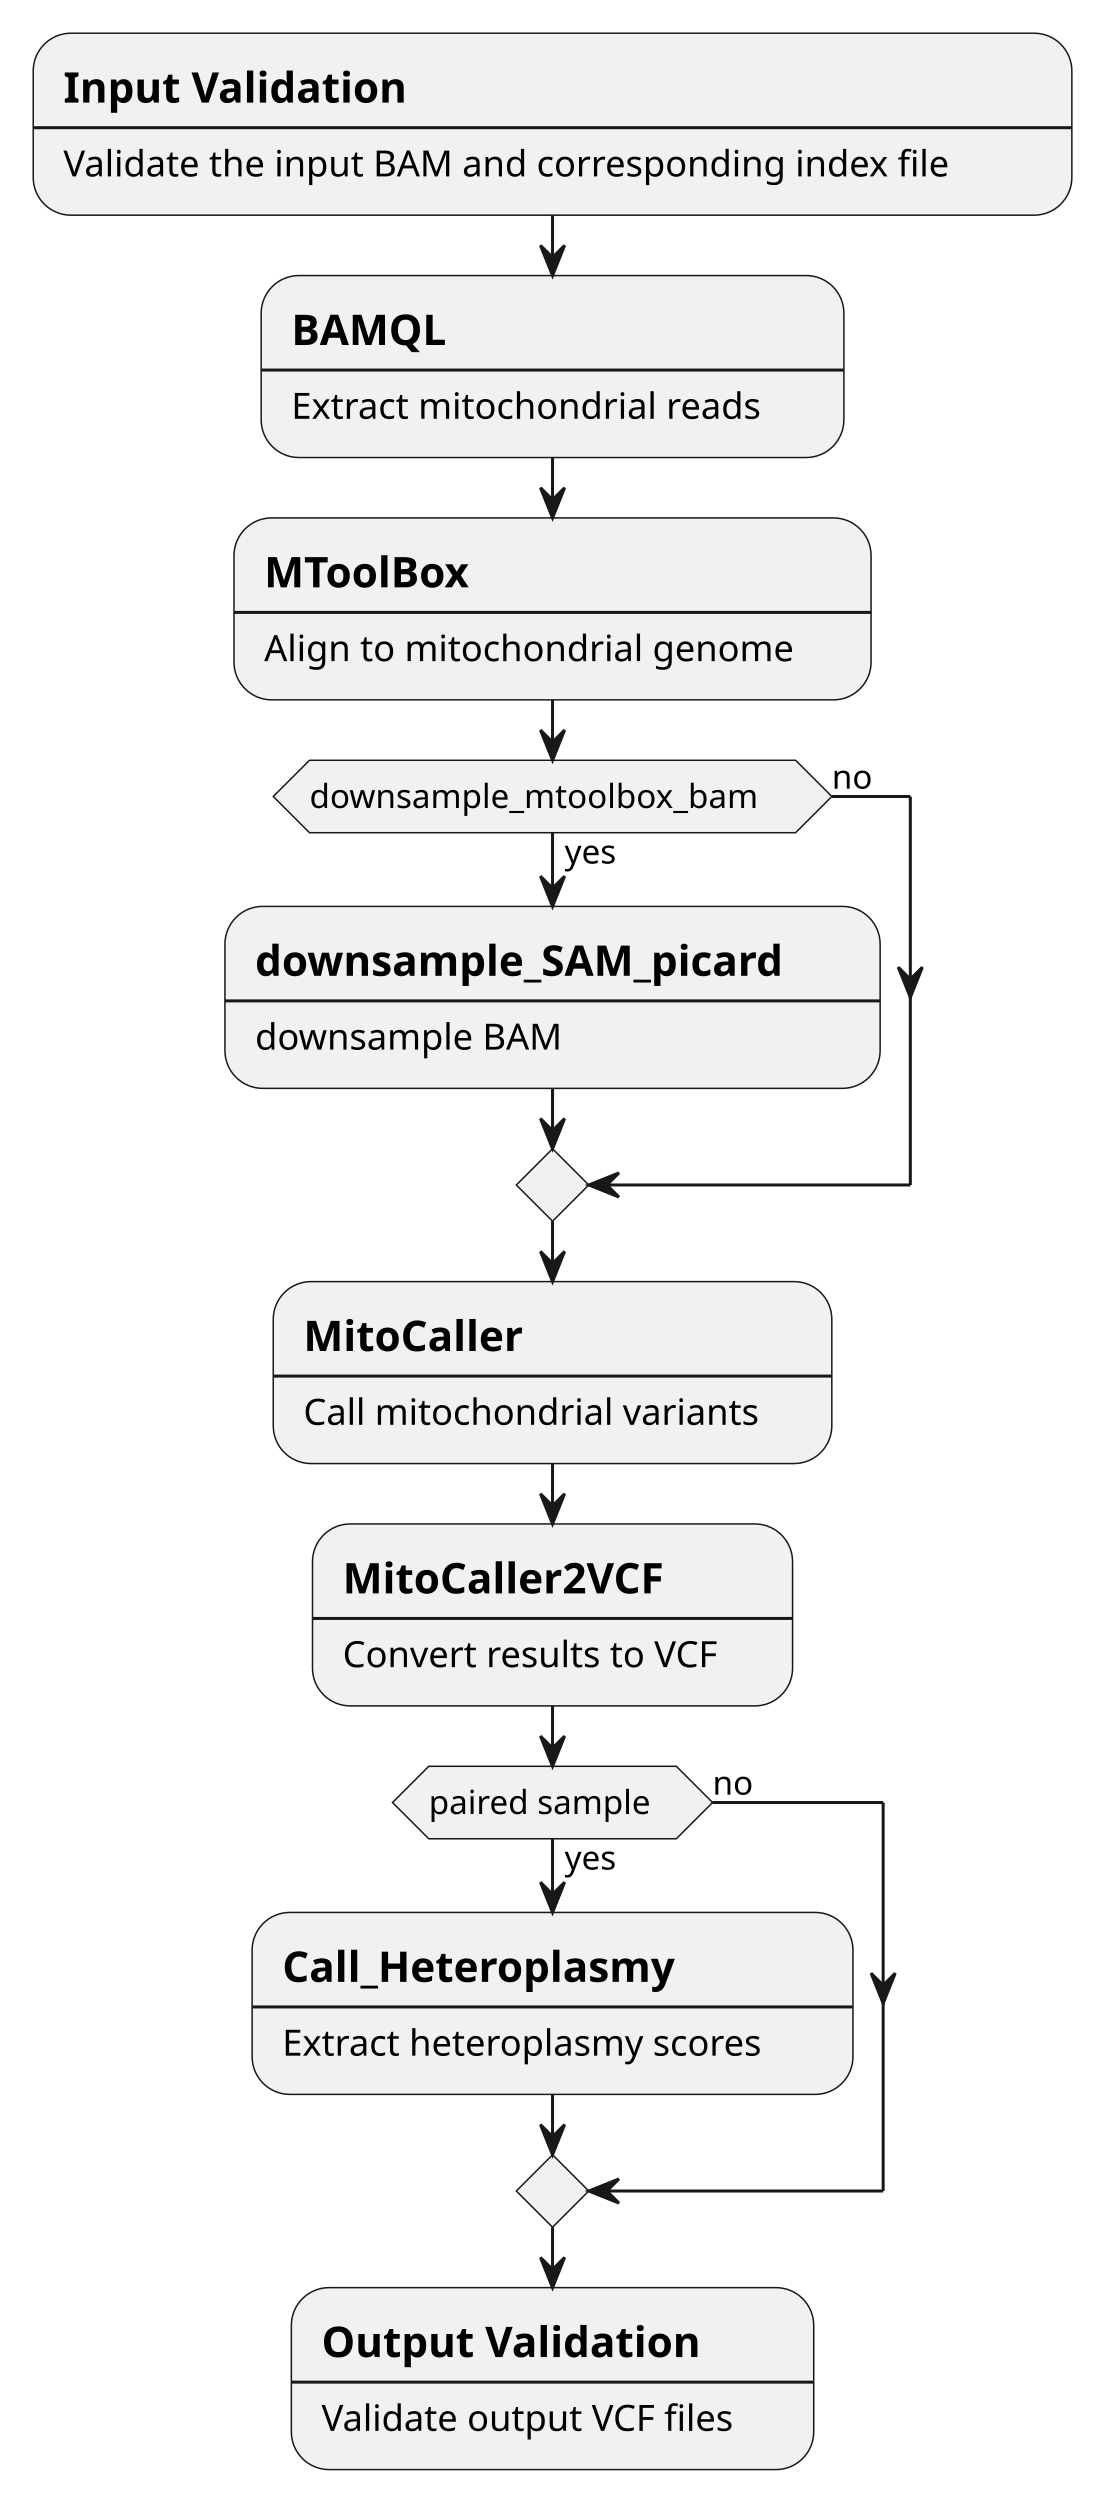
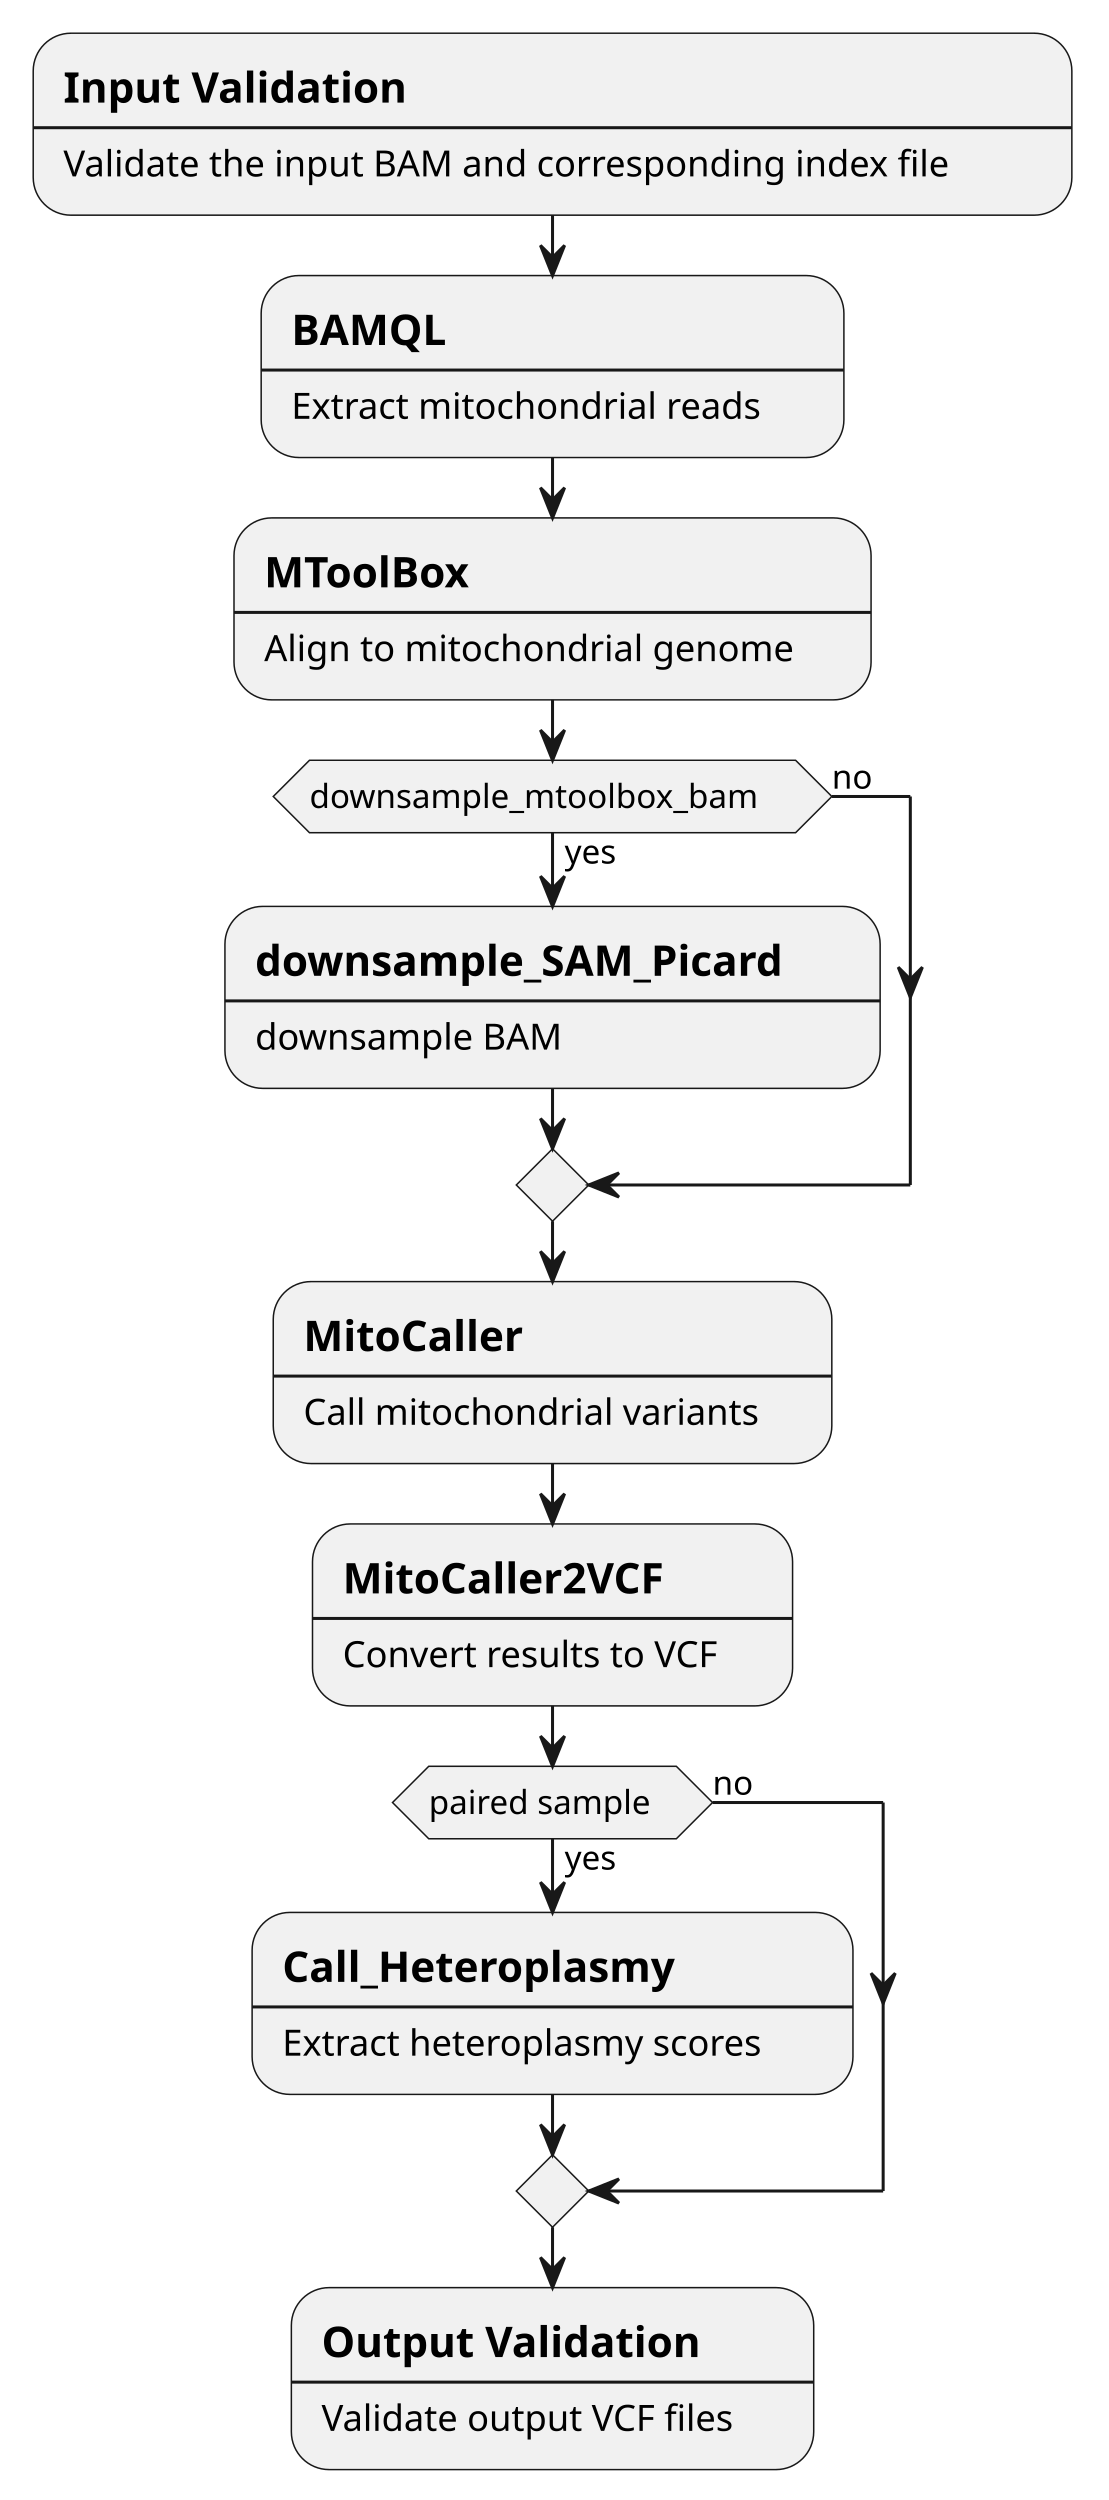
<svg xmlns="http://www.w3.org/2000/svg" contentStyleType="text/css" height="828px" preserveAspectRatio="none" style="width:367px;height:828px;background:#FFFFFF;" version="1.1" viewBox="0 0 367 828" width="367px" zoomAndPan="magnify">
  <defs />
  <g>
    <rect fill="#F1F1F1" height="60.266" rx="12.5" ry="12.5" style="stroke:#181818;stroke-width:0.5;" width="344" x="11" y="11" />
    <text fill="#000000" font-family="sans-serif" font-size="14" font-weight="bold" lengthAdjust="spacing" textLength="122" x="21" y="33.995">Input Validation</text>
    <line style="stroke:#181818;stroke-width:1.0;" x1="11" x2="355" y1="42.297" y2="42.297" />
    <text fill="#000000" font-family="sans-serif" font-size="12" lengthAdjust="spacing" textLength="324" x="21" y="58.435">Validate the input BAM and corresponding index file</text>
    <rect fill="#F1F1F1" height="60.266" rx="12.5" ry="12.5" style="stroke:#181818;stroke-width:0.5;" width="193" x="86.5" y="91.266" />
    <text fill="#000000" font-family="sans-serif" font-size="14" font-weight="bold" lengthAdjust="spacing" textLength="55" x="96.5" y="114.261">BAMQL</text>
    <line style="stroke:#181818;stroke-width:1.0;" x1="86.5" x2="279.5" y1="122.562" y2="122.562" />
    <text fill="#000000" font-family="sans-serif" font-size="12" lengthAdjust="spacing" textLength="173" x="96.5" y="138.701">Extract mitochondrial reads</text>
    <rect fill="#F1F1F1" height="60.266" rx="12.5" ry="12.5" style="stroke:#181818;stroke-width:0.5;" width="211" x="77.5" y="171.531" />
    <text fill="#000000" font-family="sans-serif" font-size="14" font-weight="bold" lengthAdjust="spacing" textLength="76" x="87.5" y="194.526">MToolBox</text>
    <line style="stroke:#181818;stroke-width:1.0;" x1="77.5" x2="288.5" y1="202.828" y2="202.828" />
    <text fill="#000000" font-family="sans-serif" font-size="12" lengthAdjust="spacing" textLength="191" x="87.5" y="218.967">Align to mitochondrial genome</text>
    <rect fill="#F1F1F1" height="60.266" rx="12.5" ry="12.5" style="stroke:#181818;stroke-width:0.5;" width="217" x="74.5" y="300.199" />
-     <text fill="#000000" font-family="sans-serif" font-size="14" font-weight="bold" lengthAdjust="spacing" textLength="197" x="84.5" y="323.194">downsample_SAM_picard</text>
+     <text fill="#000000" font-family="sans-serif" font-size="14" font-weight="bold" lengthAdjust="spacing" textLength="197" x="84.5" y="323.194">downsample_SAM_Picard</text>
    <line style="stroke:#181818;stroke-width:1.0;" x1="74.5" x2="291.5" y1="331.496" y2="331.496" />
    <text fill="#000000" font-family="sans-serif" font-size="12" lengthAdjust="spacing" textLength="108" x="84.5" y="347.635">downsample BAM</text>
    <polygon fill="#F1F1F1" points="102.5,251.797,263.5,251.797,275.5,263.797,263.5,275.797,102.5,275.797,90.5,263.797,102.5,251.797" style="stroke:#181818;stroke-width:0.5;" />
    <text fill="#000000" font-family="sans-serif" font-size="11" lengthAdjust="spacing" textLength="20" x="187" y="286.007">yes</text>
    <text fill="#000000" font-family="sans-serif" font-size="11" lengthAdjust="spacing" textLength="161" x="102.5" y="267.605">downsample_mtoolbox_bam</text>
    <text fill="#000000" font-family="sans-serif" font-size="11" lengthAdjust="spacing" textLength="14" x="275.5" y="261.203">no</text>
    <polygon fill="#F1F1F1" points="183,380.465,195,392.465,183,404.465,171,392.465,183,380.465" style="stroke:#181818;stroke-width:0.5;" />
    <rect fill="#F1F1F1" height="60.266" rx="12.5" ry="12.5" style="stroke:#181818;stroke-width:0.5;" width="185" x="90.5" y="424.465" />
    <text fill="#000000" font-family="sans-serif" font-size="14" font-weight="bold" lengthAdjust="spacing" textLength="78" x="100.5" y="447.46">MitoCaller</text>
    <line style="stroke:#181818;stroke-width:1.0;" x1="90.5" x2="275.5" y1="455.762" y2="455.762" />
    <text fill="#000000" font-family="sans-serif" font-size="12" lengthAdjust="spacing" textLength="165" x="100.5" y="471.9">Call mitochondrial variants</text>
    <rect fill="#F1F1F1" height="60.266" rx="12.5" ry="12.5" style="stroke:#181818;stroke-width:0.5;" width="159" x="103.5" y="504.731" />
    <text fill="#000000" font-family="sans-serif" font-size="14" font-weight="bold" lengthAdjust="spacing" textLength="119" x="113.5" y="527.726">MitoCaller2VCF</text>
    <line style="stroke:#181818;stroke-width:1.0;" x1="103.5" x2="262.5" y1="536.027" y2="536.027" />
    <text fill="#000000" font-family="sans-serif" font-size="12" lengthAdjust="spacing" textLength="139" x="113.5" y="552.166">Convert results to VCF</text>
    <rect fill="#F1F1F1" height="60.266" rx="12.5" ry="12.5" style="stroke:#181818;stroke-width:0.5;" width="199" x="83.5" y="633.398" />
    <text fill="#000000" font-family="sans-serif" font-size="14" font-weight="bold" lengthAdjust="spacing" textLength="144" x="93.5" y="656.394">Call_Heteroplasmy</text>
    <line style="stroke:#181818;stroke-width:1.0;" x1="83.5" x2="282.5" y1="664.695" y2="664.695" />
    <text fill="#000000" font-family="sans-serif" font-size="12" lengthAdjust="spacing" textLength="179" x="93.5" y="680.834">Extract heteroplasmy scores</text>
    <polygon fill="#F1F1F1" points="142,584.996,224,584.996,236,596.996,224,608.996,142,608.996,130,596.996,142,584.996" style="stroke:#181818;stroke-width:0.5;" />
    <text fill="#000000" font-family="sans-serif" font-size="11" lengthAdjust="spacing" textLength="20" x="187" y="619.207">yes</text>
    <text fill="#000000" font-family="sans-serif" font-size="11" lengthAdjust="spacing" textLength="82" x="142" y="600.804">paired sample</text>
    <text fill="#000000" font-family="sans-serif" font-size="11" lengthAdjust="spacing" textLength="14" x="236" y="594.402">no</text>
    <polygon fill="#F1F1F1" points="183,713.664,195,725.664,183,737.664,171,725.664,183,713.664" style="stroke:#181818;stroke-width:0.5;" />
    <rect fill="#F1F1F1" height="60.266" rx="12.5" ry="12.5" style="stroke:#181818;stroke-width:0.5;" width="173" x="96.5" y="757.664" />
    <text fill="#000000" font-family="sans-serif" font-size="14" font-weight="bold" lengthAdjust="spacing" textLength="136" x="106.5" y="780.659">Output Validation</text>
    <line style="stroke:#181818;stroke-width:1.0;" x1="96.5" x2="269.5" y1="788.961" y2="788.961" />
    <text fill="#000000" font-family="sans-serif" font-size="12" lengthAdjust="spacing" textLength="153" x="106.5" y="805.1">Validate output VCF files</text>
    <line style="stroke:#181818;stroke-width:1.0;" x1="183" x2="183" y1="71.266" y2="91.266" />
    <polygon fill="#181818" points="179,81.266,183,91.266,187,81.266,183,85.266" style="stroke:#181818;stroke-width:1.0;" />
    <line style="stroke:#181818;stroke-width:1.0;" x1="183" x2="183" y1="151.531" y2="171.531" />
    <polygon fill="#181818" points="179,161.531,183,171.531,187,161.531,183,165.531" style="stroke:#181818;stroke-width:1.0;" />
    <line style="stroke:#181818;stroke-width:1.0;" x1="183" x2="183" y1="275.797" y2="300.199" />
    <polygon fill="#181818" points="179,290.199,183,300.199,187,290.199,183,294.199" style="stroke:#181818;stroke-width:1.0;" />
    <line style="stroke:#181818;stroke-width:1.0;" x1="275.5" x2="301.5" y1="263.797" y2="263.797" />
    <polygon fill="#181818" points="297.5,320.332,301.5,330.332,305.5,320.332,301.5,324.332" style="stroke:#181818;stroke-width:1.0;" />
    <line style="stroke:#181818;stroke-width:1.0;" x1="301.5" x2="301.5" y1="263.797" y2="392.465" />
    <line style="stroke:#181818;stroke-width:1.0;" x1="301.5" x2="195" y1="392.465" y2="392.465" />
    <polygon fill="#181818" points="205,388.465,195,392.465,205,396.465,201,392.465" style="stroke:#181818;stroke-width:1.0;" />
    <line style="stroke:#181818;stroke-width:1.0;" x1="183" x2="183" y1="360.465" y2="380.465" />
    <polygon fill="#181818" points="179,370.465,183,380.465,187,370.465,183,374.465" style="stroke:#181818;stroke-width:1.0;" />
    <line style="stroke:#181818;stroke-width:1.0;" x1="183" x2="183" y1="231.797" y2="251.797" />
    <polygon fill="#181818" points="179,241.797,183,251.797,187,241.797,183,245.797" style="stroke:#181818;stroke-width:1.0;" />
    <line style="stroke:#181818;stroke-width:1.0;" x1="183" x2="183" y1="404.465" y2="424.465" />
    <polygon fill="#181818" points="179,414.465,183,424.465,187,414.465,183,418.465" style="stroke:#181818;stroke-width:1.0;" />
    <line style="stroke:#181818;stroke-width:1.0;" x1="183" x2="183" y1="484.731" y2="504.731" />
    <polygon fill="#181818" points="179,494.731,183,504.731,187,494.731,183,498.731" style="stroke:#181818;stroke-width:1.0;" />
    <line style="stroke:#181818;stroke-width:1.0;" x1="183" x2="183" y1="608.996" y2="633.398" />
    <polygon fill="#181818" points="179,623.398,183,633.398,187,623.398,183,627.398" style="stroke:#181818;stroke-width:1.0;" />
    <line style="stroke:#181818;stroke-width:1.0;" x1="236" x2="292.5" y1="596.996" y2="596.996" />
    <polygon fill="#181818" points="288.5,653.531,292.5,663.531,296.5,653.531,292.5,657.531" style="stroke:#181818;stroke-width:1.0;" />
    <line style="stroke:#181818;stroke-width:1.0;" x1="292.5" x2="292.5" y1="596.996" y2="725.664" />
    <line style="stroke:#181818;stroke-width:1.0;" x1="292.5" x2="195" y1="725.664" y2="725.664" />
    <polygon fill="#181818" points="205,721.664,195,725.664,205,729.664,201,725.664" style="stroke:#181818;stroke-width:1.0;" />
    <line style="stroke:#181818;stroke-width:1.0;" x1="183" x2="183" y1="693.664" y2="713.664" />
    <polygon fill="#181818" points="179,703.664,183,713.664,187,703.664,183,707.664" style="stroke:#181818;stroke-width:1.0;" />
    <line style="stroke:#181818;stroke-width:1.0;" x1="183" x2="183" y1="564.996" y2="584.996" />
    <polygon fill="#181818" points="179,574.996,183,584.996,187,574.996,183,578.996" style="stroke:#181818;stroke-width:1.0;" />
    <line style="stroke:#181818;stroke-width:1.0;" x1="183" x2="183" y1="737.664" y2="757.664" />
    <polygon fill="#181818" points="179,747.664,183,757.664,187,747.664,183,751.664" style="stroke:#181818;stroke-width:1.0;" />
  </g>
</svg>
